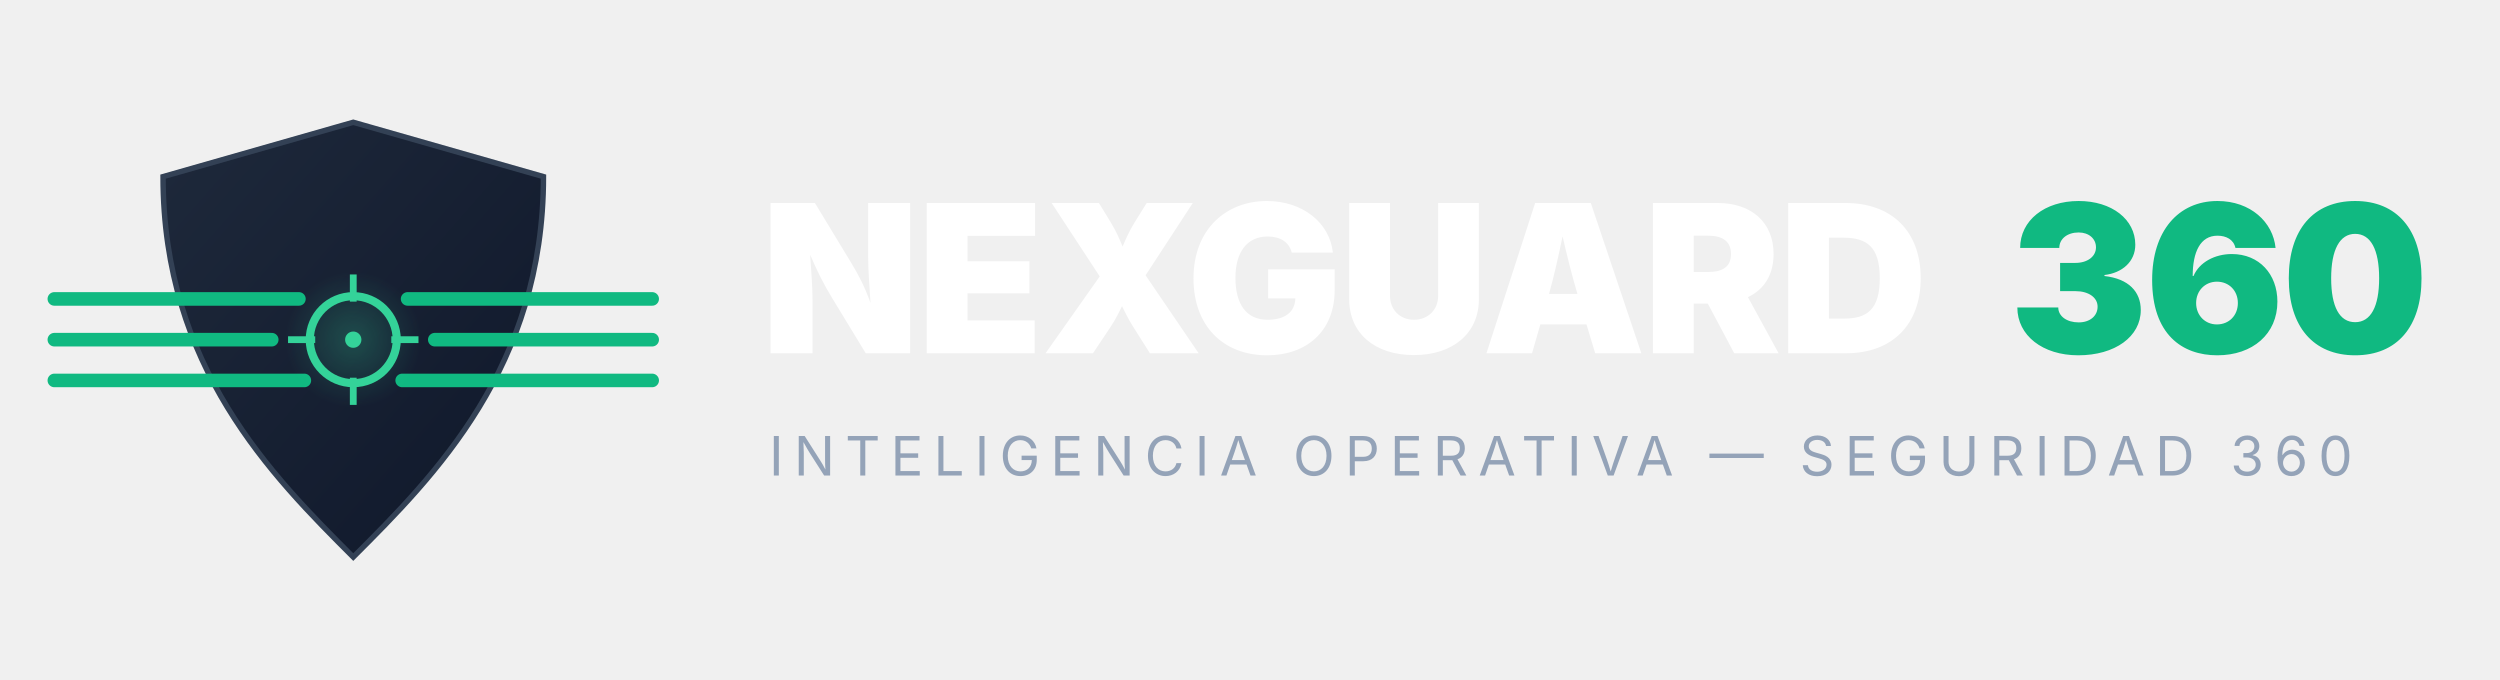
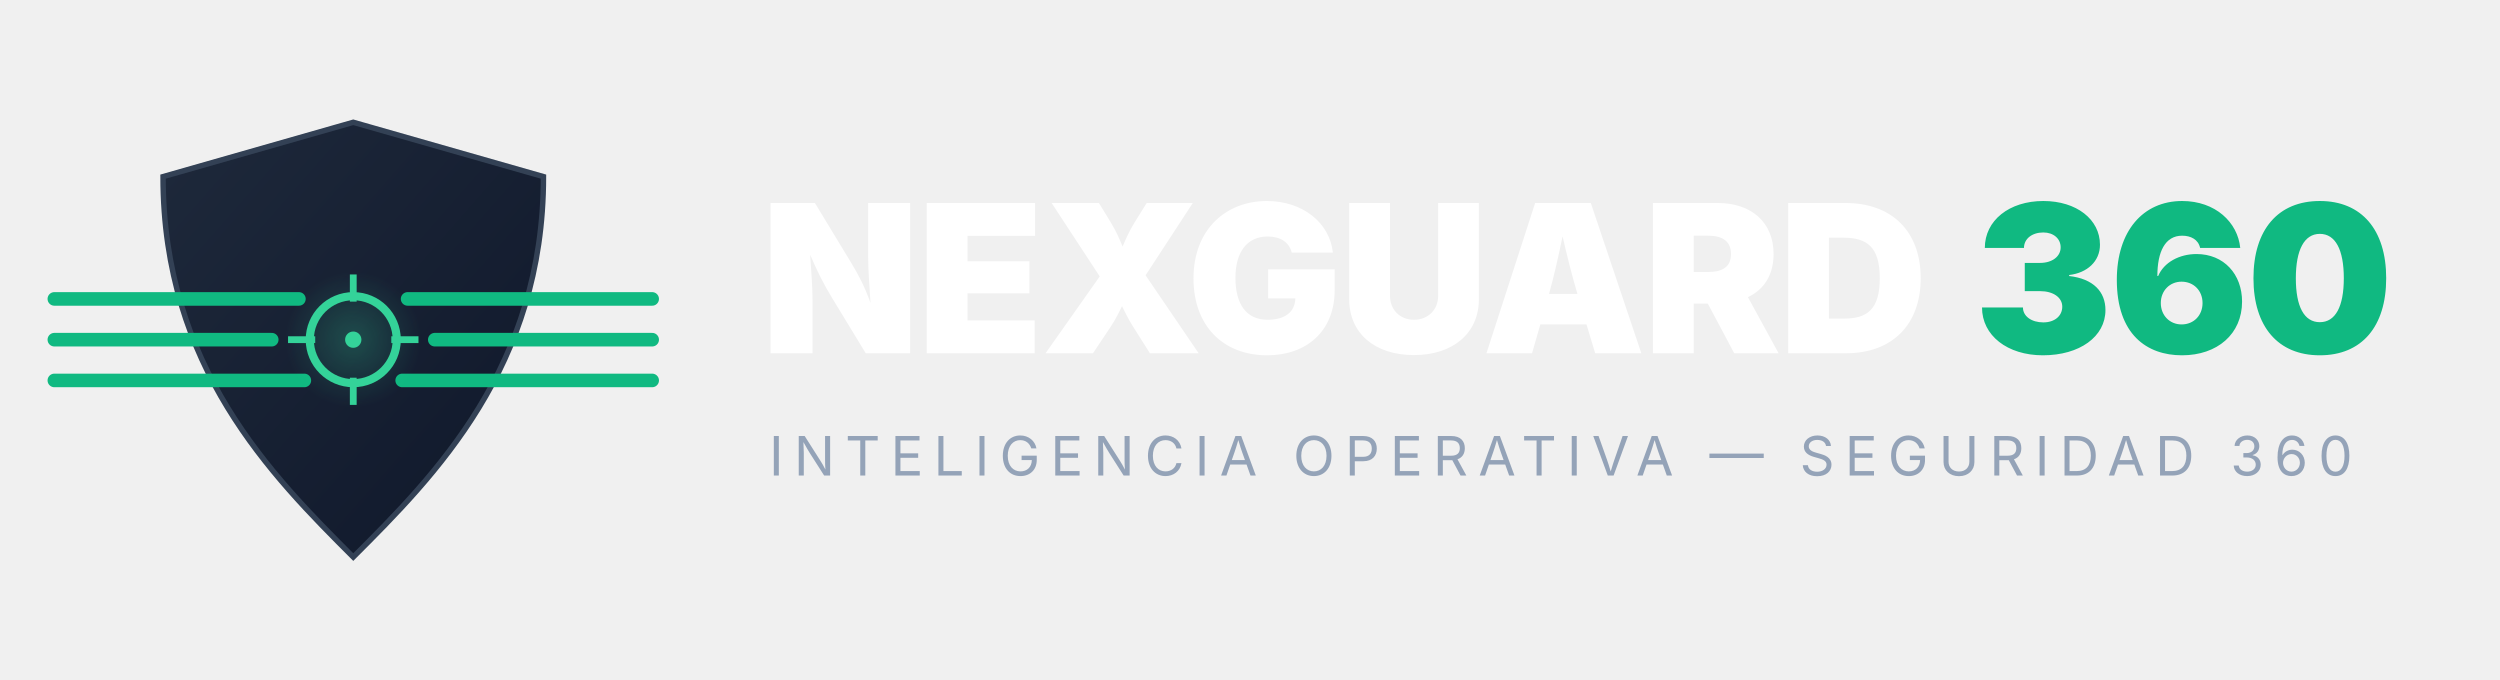
<svg xmlns="http://www.w3.org/2000/svg" viewBox="0 0 920 250" width="100%" height="100%">
  <defs>
    <linearGradient id="escudoGradienteDark" x1="0%" y1="0%" x2="100%" y2="100%">
      <stop offset="0%" stop-color="#1e293b" />
      <stop offset="100%" stop-color="#0f172a" />
    </linearGradient>
    <radialGradient id="radarGlowDark" cx="50%" cy="50%" r="50%">
      <stop offset="0%" stop-color="#34d399" stop-opacity="0.25" />
      <stop offset="100%" stop-color="#34d399" stop-opacity="0" />
    </radialGradient>
  </defs>
  <g transform="translate(10, 0)">
    <g transform="translate(40, 45)">
      <path d="M10 20 L80 0 L150 20 C150 90 110 130 80 160 C50 130 10 90 10 20 Z" fill="url(#escudoGradienteDark)" stroke="#334155" stroke-width="2" />
      <line x1="-30" y1="65" x2="60" y2="65" stroke="#10b981" stroke-width="5" stroke-linecap="round" />
      <line x1="-30" y1="80" x2="50" y2="80" stroke="#10b981" stroke-width="5" stroke-linecap="round" />
      <line x1="-30" y1="95" x2="62" y2="95" stroke="#10b981" stroke-width="5" stroke-linecap="round" />
      <line x1="100" y1="65" x2="190" y2="65" stroke="#10b981" stroke-width="5" stroke-linecap="round" />
      <line x1="110" y1="80" x2="190" y2="80" stroke="#10b981" stroke-width="5" stroke-linecap="round" />
      <line x1="98" y1="95" x2="190" y2="95" stroke="#10b981" stroke-width="5" stroke-linecap="round" />
      <circle cx="80" cy="80" r="25" fill="url(#radarGlowDark)" />
      <circle cx="80" cy="80" r="16" fill="none" stroke="#34d399" stroke-width="3" />
      <circle cx="80" cy="80" r="3" fill="#34d399" />
      <line x1="80" y1="56" x2="80" y2="66" stroke="#34d399" stroke-width="2.5" />
      <line x1="80" y1="94" x2="80" y2="104" stroke="#34d399" stroke-width="2.5" />
      <line x1="56" y1="80" x2="66" y2="80" stroke="#34d399" stroke-width="2.5" />
      <line x1="94" y1="80" x2="104" y2="80" stroke="#34d399" stroke-width="2.5" />
    </g>
    <text x="270" y="130" font-family="Inter, Geist, SF Pro, sans-serif" font-size="76" font-weight="900" letter-spacing="-1">
      <tspan fill="#FFFFFF">NEXGUARD</tspan>
-       <tspan fill="#10b981" dx="15">360</tspan>
+       <tspan fill="#10b981" dx="2">360</tspan>
    </text>
    <text x="273" y="175" font-family="Inter, Geist, SF Pro, sans-serif" font-size="20" font-weight="400" fill="#94a3b8" letter-spacing="3.8">INTELIGENCIA OPERATIVA — SEGURIDAD 360</text>
  </g>
</svg>
